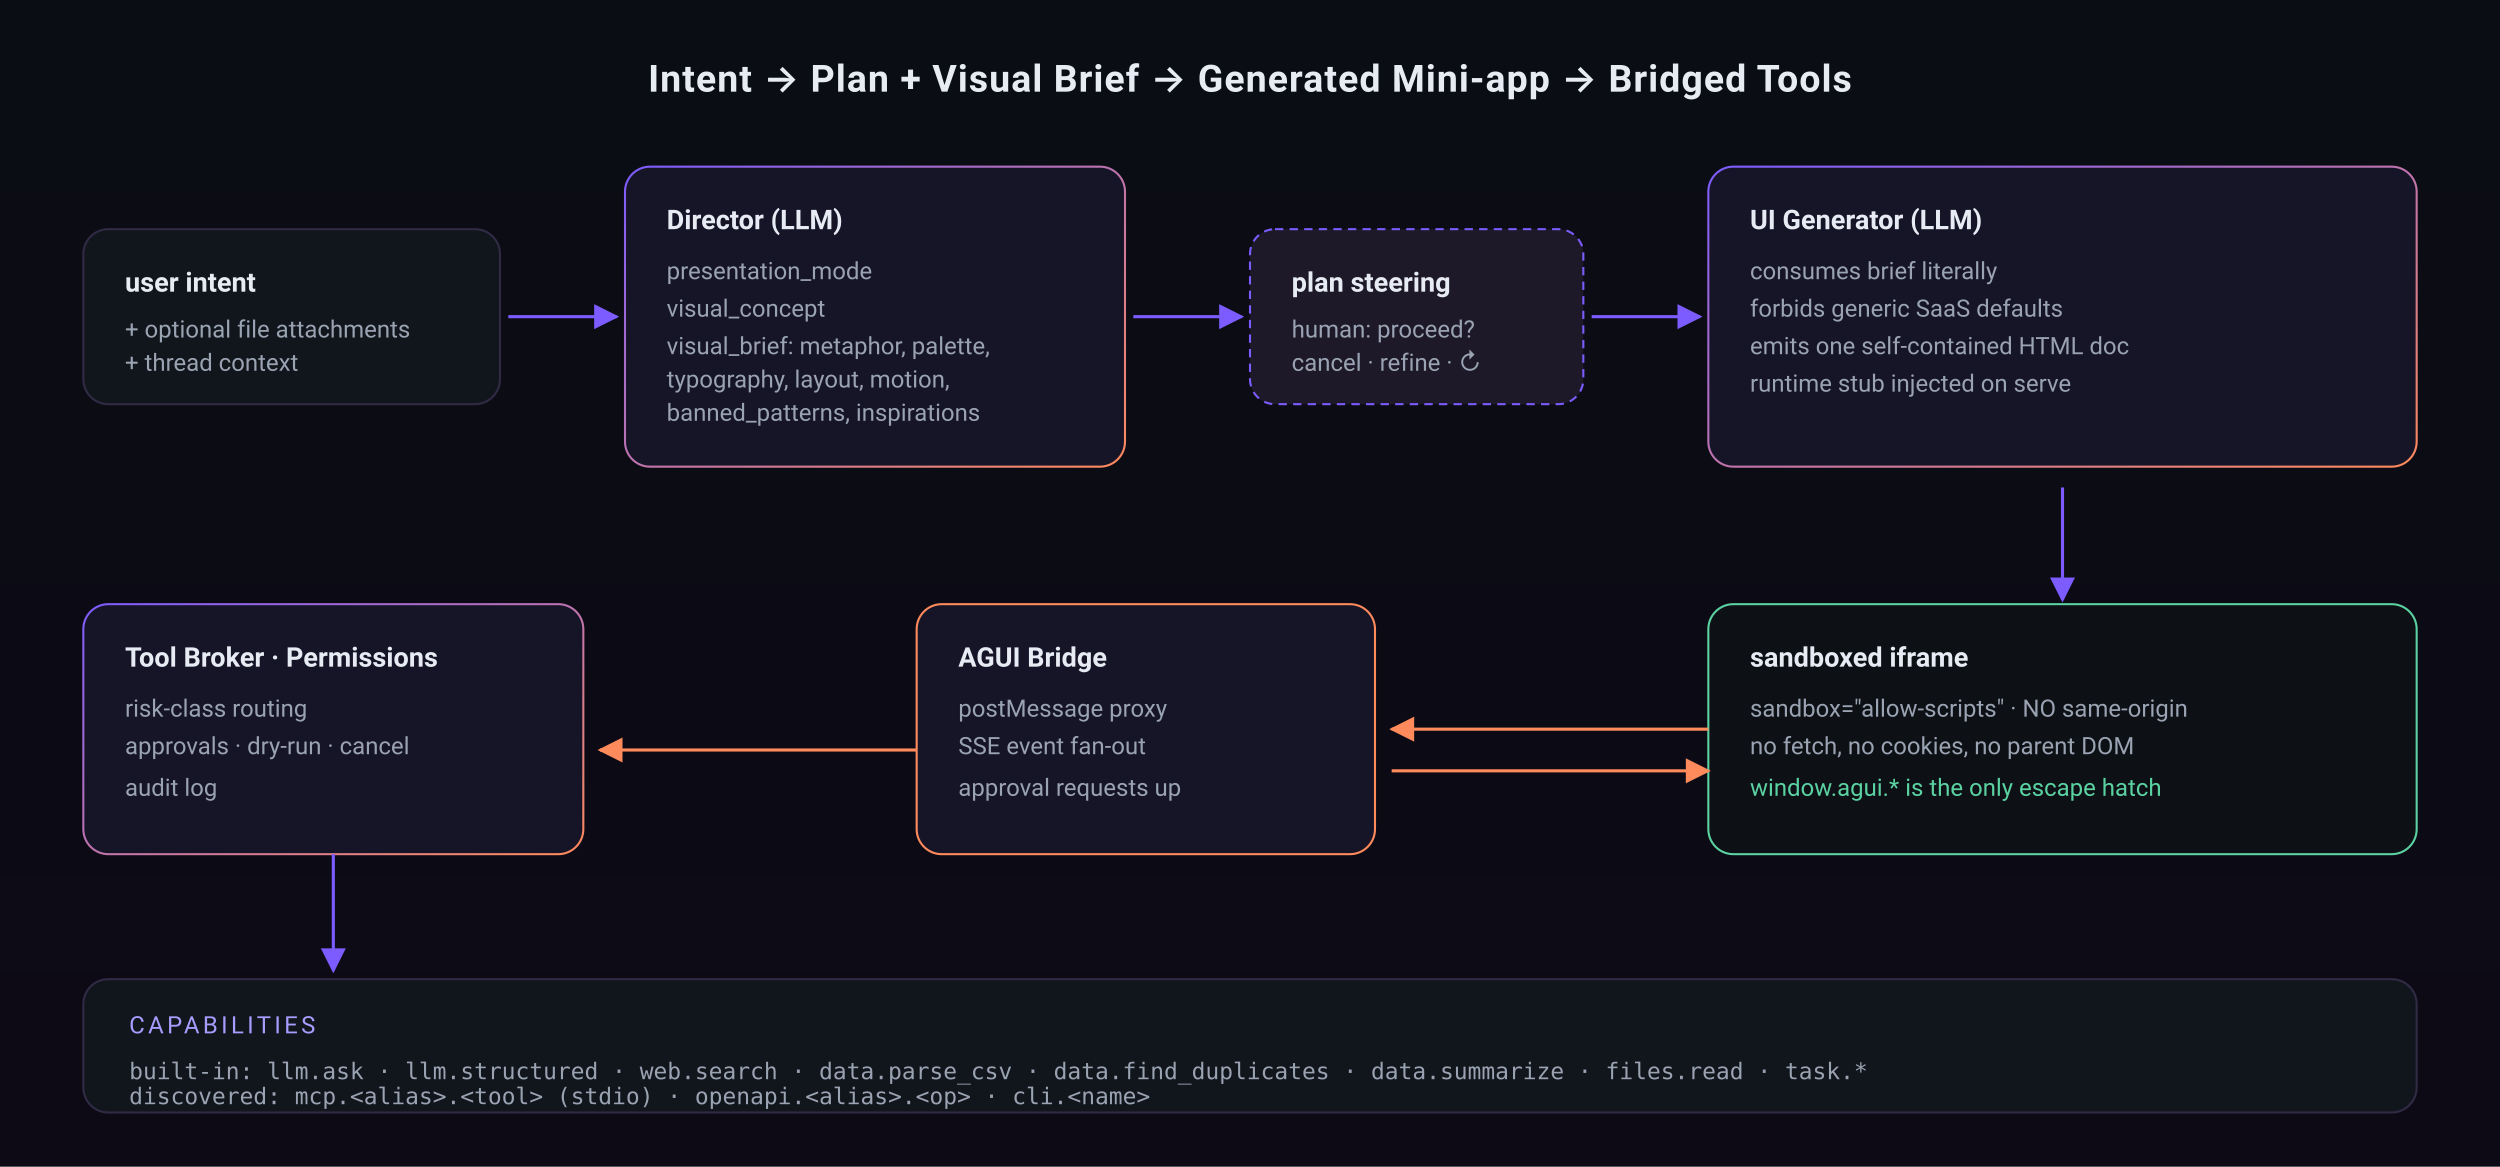
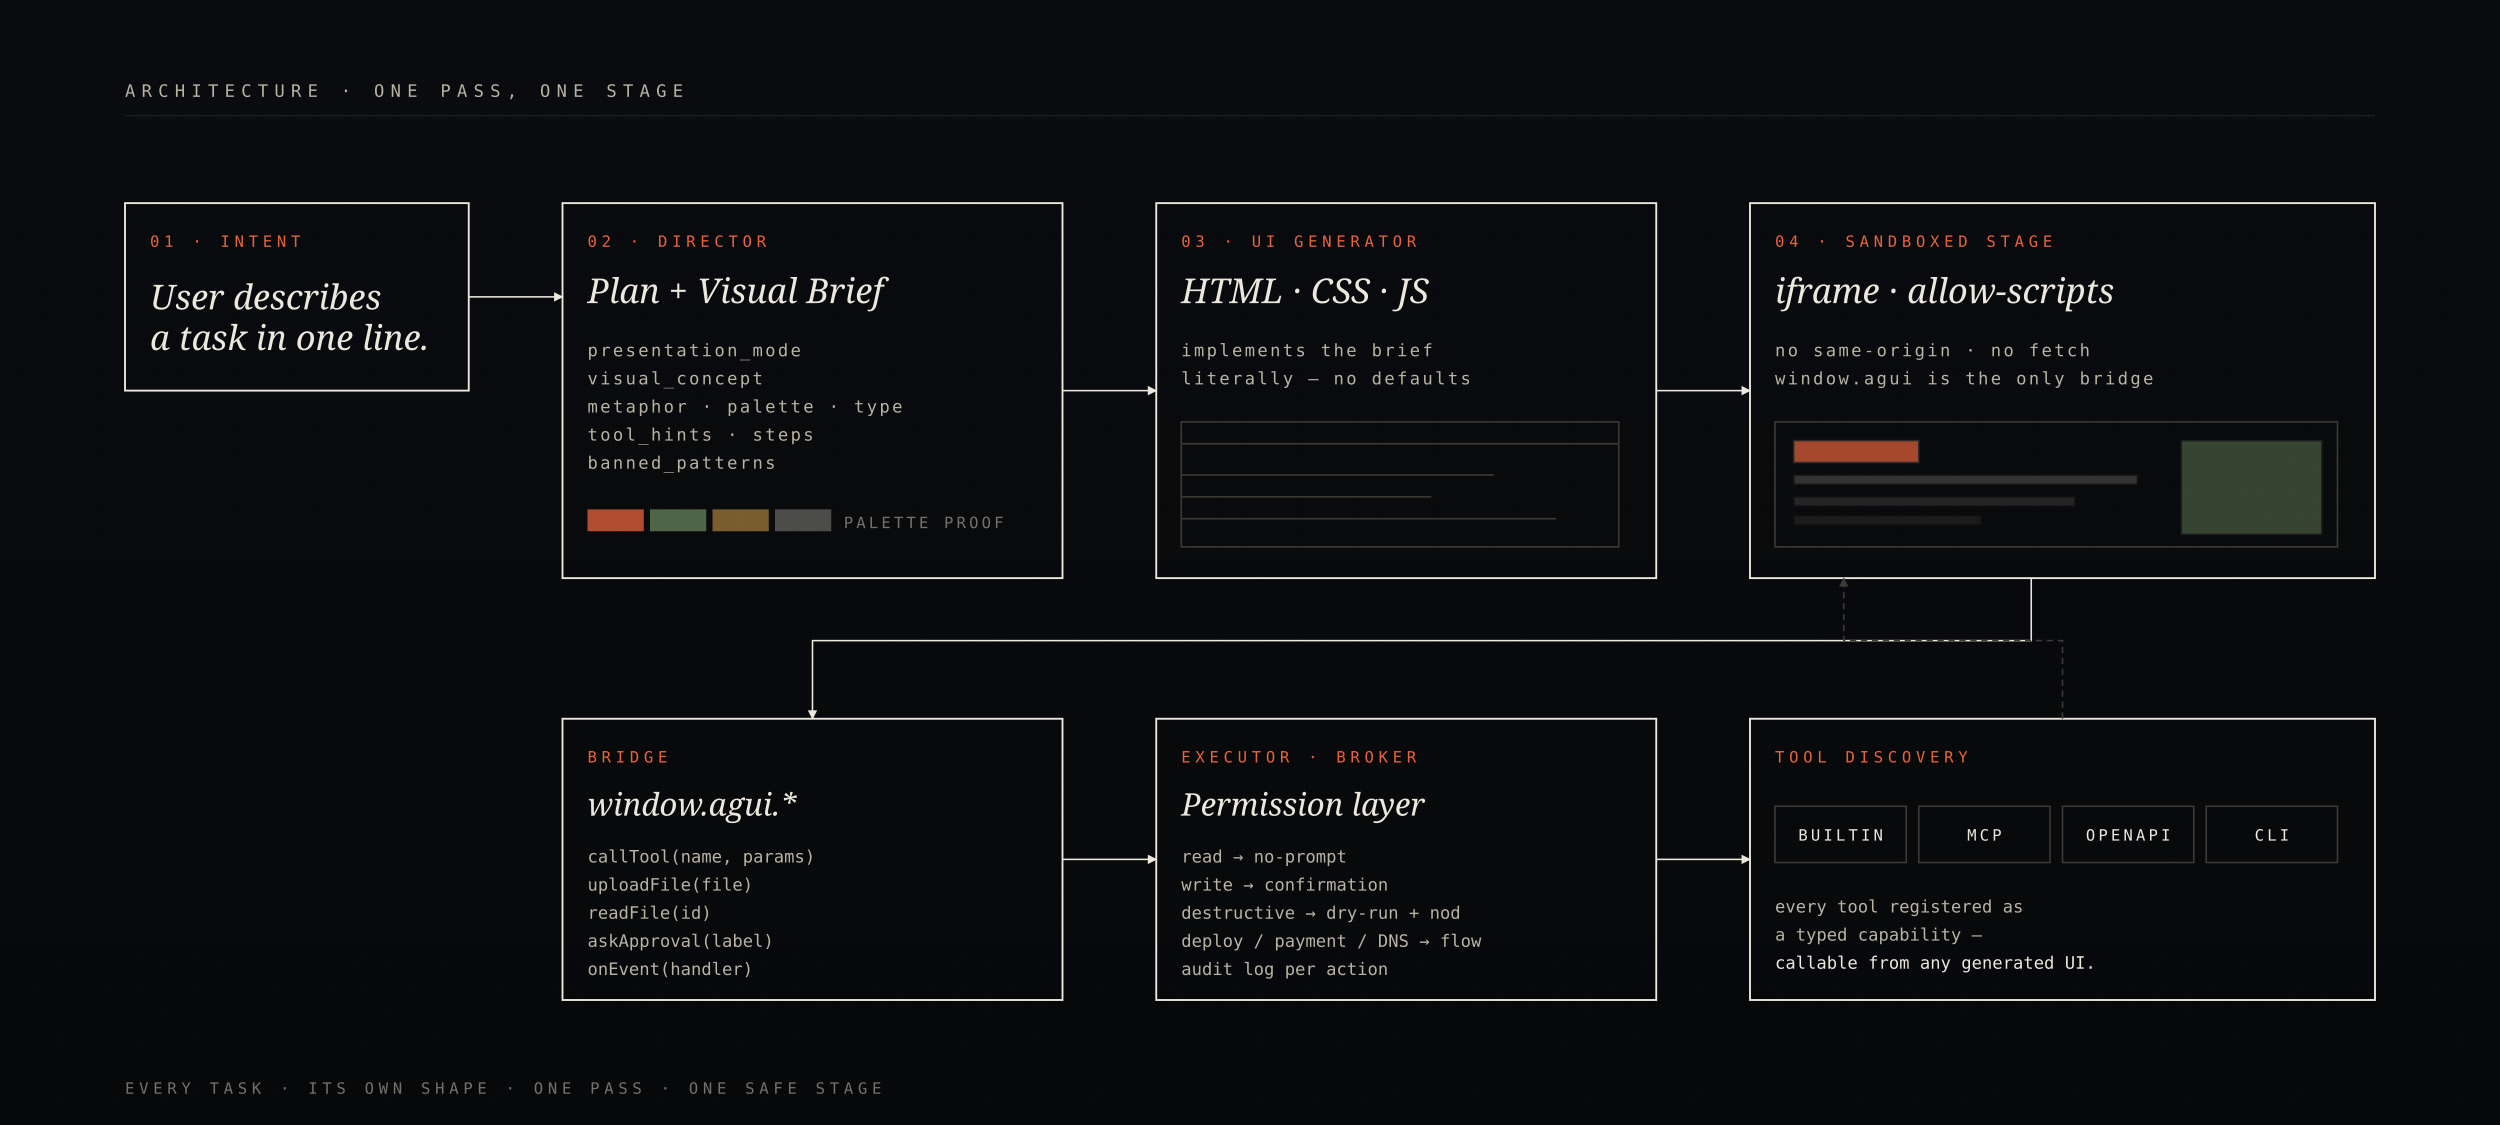
- <svg xmlns="http://www.w3.org/2000/svg" viewBox="0 0 1200 560" role="img" aria-label="Morphic architecture">
+ <svg xmlns="http://www.w3.org/2000/svg" viewBox="0 0 1600 720" role="img" aria-label="HUXForm architecture">
  <defs>
    <linearGradient id="bg" x1="0" y1="0" x2="0" y2="1">
-       <stop offset="0%" stop-color="#0b0d14" />
-       <stop offset="100%" stop-color="#0d0a16" />
+       <stop offset="0" stop-color="#0a0b0e" />
+       <stop offset="1" stop-color="#07080a" />
    </linearGradient>
-     <linearGradient id="accent" x1="0" y1="0" x2="1" y2="1">
-       <stop offset="0%" stop-color="#7C5CFF" />
-       <stop offset="100%" stop-color="#FF8A5C" />
-     </linearGradient>
-     <marker id="arrow" viewBox="0 0 10 10" refX="9" refY="5" markerWidth="8" markerHeight="8" orient="auto">
-       <path d="M 0 0 L 10 5 L 0 10 z" fill="#7C5CFF" />
+     <pattern id="dots" width="3" height="3" patternUnits="userSpaceOnUse">
+       <circle cx="1" cy="1" r="0.5" fill="#ffffff" fill-opacity=".02" />
+     </pattern>
+     <style>
+       .ink   { fill: #ece8dd; }
+       .dim   { fill: #b9b3a3; }
+       .faint { fill: #75716a; }
+       .signal{ fill: #e8633a; }
+       .mono  { font-family: ui-monospace,'JetBrains Mono',Consolas,monospace; }
+       .serif { font-family: 'Fraunces','GT Sectra',Georgia,serif; }
+       .box   { fill: none; stroke: #ece8dd; stroke-width: 1.2; }
+       .box-soft { fill: none; stroke: #3d3b36; stroke-width: 1; }
+       .arrow { fill: none; stroke: #ece8dd; stroke-width: 1; }
+       .arrow-soft { fill: none; stroke: #3d3b36; stroke-width: 1; }
+     </style>
+     <marker id="a" viewBox="0 0 10 10" refX="9" refY="5" markerWidth="6" markerHeight="6" orient="auto-start-reverse">
+       <path d="M0,0 L10,5 L0,10 z" fill="#ece8dd" />
    </marker>
-     <marker id="arrow-warm" viewBox="0 0 10 10" refX="9" refY="5" markerWidth="8" markerHeight="8" orient="auto">
-       <path d="M 0 0 L 10 5 L 0 10 z" fill="#FF8A5C" />
+     <marker id="as" viewBox="0 0 10 10" refX="9" refY="5" markerWidth="6" markerHeight="6" orient="auto-start-reverse">
+       <path d="M0,0 L10,5 L0,10 z" fill="#3d3b36" />
    </marker>
  </defs>
-   <rect width="1200" height="560" fill="url(#bg)" />
-   <g font-family="ui-sans-serif, system-ui, -apple-system, 'Segoe UI', Roboto, sans-serif">
-     <text x="600" y="44" text-anchor="middle" font-size="18" font-weight="600" fill="#e7ebf3" letter-spacing="0.5">
-       Intent → Plan + Visual Brief → Generated Mini-app → Bridged Tools
-     </text>
-     <g transform="translate(40,110)">
-       <rect width="200" height="84" rx="12" fill="#11151c" stroke="#312A45" />
-       <text x="20" y="30" font-size="13" fill="#e7ebf3" font-weight="600">user intent</text>
-       <text x="20" y="52" font-size="11.5" fill="#9aa3b2">+ optional file attachments</text>
-       <text x="20" y="68" font-size="11.5" fill="#9aa3b2">+ thread context</text>
+   <rect width="1600" height="720" fill="url(#bg)" />
+   <rect width="1600" height="720" fill="url(#dots)" />
+   <text x="80" y="62" class="mono dim" font-size="11" letter-spacing="4">ARCHITECTURE · ONE PASS, ONE STAGE</text>
+   <line x1="80" y1="74" x2="1520" y2="74" stroke="#1a1d24" />
+   <g transform="translate(80 130)">
+     <rect width="220" height="120" class="box" />
+     <text x="16" y="28" class="mono signal" font-size="10" letter-spacing="3">01 · INTENT</text>
+     <text x="16" y="68" class="serif ink" font-style="italic" font-size="22">User describes</text>
+     <text x="16" y="94" class="serif ink" font-style="italic" font-size="22">a task in one line.</text>
+   </g>
+   <g transform="translate(360 130)">
+     <rect width="320" height="240" class="box" />
+     <text x="16" y="28" class="mono signal" font-size="10" letter-spacing="3">02 · DIRECTOR</text>
+     <text x="16" y="64" class="serif ink" font-style="italic" font-size="22">Plan + Visual Brief</text>
+     <text x="16" y="98" class="mono dim" font-size="11" letter-spacing="1.5">presentation_mode</text>
+     <text x="16" y="116" class="mono dim" font-size="11" letter-spacing="1.5">visual_concept</text>
+     <text x="16" y="134" class="mono dim" font-size="11" letter-spacing="1.5">metaphor · palette · type</text>
+     <text x="16" y="152" class="mono dim" font-size="11" letter-spacing="1.5">tool_hints · steps</text>
+     <text x="16" y="170" class="mono dim" font-size="11" letter-spacing="1.5">banned_patterns</text>
+     <g transform="translate(16 196)">
+       <rect width="36" height="14" fill="#e8633a" opacity=".75" />
+       <rect x="40" width="36" height="14" fill="#87b178" opacity=".55" />
+       <rect x="80" width="36" height="14" fill="#d6a04c" opacity=".55" />
+       <rect x="120" width="36" height="14" fill="#ece8dd" opacity=".3" />
    </g>
-     <line x1="244" y1="152" x2="296" y2="152" stroke="#7C5CFF" stroke-width="1.5" marker-end="url(#arrow)" />
-     <g transform="translate(300,80)">
-       <rect width="240" height="144" rx="12" fill="#161427" stroke="url(#accent)" />
-       <text x="20" y="30" font-size="13" fill="#e7ebf3" font-weight="600">Director (LLM)</text>
-       <text x="20" y="54" font-size="11.5" fill="#9aa3b2">presentation_mode</text>
-       <text x="20" y="72" font-size="11.5" fill="#9aa3b2">visual_concept</text>
-       <text x="20" y="90" font-size="11.5" fill="#9aa3b2">visual_brief: metaphor, palette,</text>
-       <text x="20" y="106" font-size="11.5" fill="#9aa3b2">  typography, layout, motion,</text>
-       <text x="20" y="122" font-size="11.5" fill="#9aa3b2">  banned_patterns, inspirations</text>
-     </g>
-     <line x1="544" y1="152" x2="596" y2="152" stroke="#7C5CFF" stroke-width="1.5" marker-end="url(#arrow)" />
-     <g transform="translate(600,110)">
-       <rect width="160" height="84" rx="12" fill="#1d1929" stroke="#7C5CFF" stroke-dasharray="4 3" />
-       <text x="20" y="30" font-size="13" fill="#e7ebf3" font-weight="600">plan steering</text>
-       <text x="20" y="52" font-size="11.5" fill="#9aa3b2">human: proceed?</text>
-       <text x="20" y="68" font-size="11.5" fill="#9aa3b2">cancel · refine · ↻</text>
-     </g>
-     <line x1="764" y1="152" x2="816" y2="152" stroke="#7C5CFF" stroke-width="1.5" marker-end="url(#arrow)" />
-     <g transform="translate(820,80)">
-       <rect width="340" height="144" rx="12" fill="#161427" stroke="url(#accent)" />
-       <text x="20" y="30" font-size="13" fill="#e7ebf3" font-weight="600">UI Generator (LLM)</text>
-       <text x="20" y="54" font-size="11.5" fill="#9aa3b2">consumes brief literally</text>
-       <text x="20" y="72" font-size="11.5" fill="#9aa3b2">forbids generic SaaS defaults</text>
-       <text x="20" y="90" font-size="11.5" fill="#9aa3b2">emits one self-contained HTML doc</text>
-       <text x="20" y="108" font-size="11.5" fill="#9aa3b2">runtime stub injected on serve</text>
-     </g>
-     <line x1="990" y1="234" x2="990" y2="288" stroke="#7C5CFF" stroke-width="1.5" marker-end="url(#arrow)" />
-     <g transform="translate(820,290)">
-       <rect width="340" height="120" rx="12" fill="#0d1015" stroke="#5BD2A2" />
-       <text x="20" y="30" font-size="13" fill="#e7ebf3" font-weight="600">sandboxed iframe</text>
-       <text x="20" y="54" font-size="11.5" fill="#9aa3b2">sandbox="allow-scripts" · NO same-origin</text>
-       <text x="20" y="72" font-size="11.5" fill="#9aa3b2">no fetch, no cookies, no parent DOM</text>
-       <text x="20" y="92" font-size="11.5" fill="#5BD2A2">window.agui.* is the only escape hatch</text>
-     </g>
-     <line x1="820" y1="350" x2="668" y2="350" stroke="#FF8A5C" stroke-width="1.5" marker-end="url(#arrow-warm)" />
-     <line x1="668" y1="370" x2="820" y2="370" stroke="#FF8A5C" stroke-width="1.5" marker-end="url(#arrow-warm)" />
-     <g transform="translate(440,290)">
-       <rect width="220" height="120" rx="12" fill="#161427" stroke="#FF8A5C" />
-       <text x="20" y="30" font-size="13" fill="#e7ebf3" font-weight="600">AGUI Bridge</text>
-       <text x="20" y="54" font-size="11.5" fill="#9aa3b2">postMessage proxy</text>
-       <text x="20" y="72" font-size="11.5" fill="#9aa3b2">SSE event fan-out</text>
-       <text x="20" y="92" font-size="11.5" fill="#9aa3b2">approval requests up</text>
-     </g>
-     <line x1="440" y1="360" x2="288" y2="360" stroke="#FF8A5C" stroke-width="1.5" marker-end="url(#arrow-warm)" />
-     <g transform="translate(40,290)">
-       <rect width="240" height="120" rx="12" fill="#161427" stroke="url(#accent)" />
-       <text x="20" y="30" font-size="13" fill="#e7ebf3" font-weight="600">Tool Broker · Permissions</text>
-       <text x="20" y="54" font-size="11.5" fill="#9aa3b2">risk-class routing</text>
-       <text x="20" y="72" font-size="11.5" fill="#9aa3b2">approvals · dry-run · cancel</text>
-       <text x="20" y="92" font-size="11.5" fill="#9aa3b2">audit log</text>
-     </g>
-     <line x1="160" y1="410" x2="160" y2="466" stroke="#7C5CFF" stroke-width="1.5" marker-end="url(#arrow)" />
-     <g transform="translate(40,470)">
-       <rect width="1120" height="64" rx="12" fill="#11151c" stroke="#312A45" />
-       <text x="22" y="26" font-size="11.5" fill="#a89cff" letter-spacing="1.6">CAPABILITIES</text>
-       <g font-family="ui-monospace, SFMono-Regular, Menlo, monospace" font-size="11" fill="#9aa3b2">
-         <text x="22" y="48">built-in: llm.ask · llm.structured · web.search · data.parse_csv · data.find_duplicates · data.summarize · files.read · task.*</text>
-         <text x="22" y="60">discovered: mcp.&lt;alias&gt;.&lt;tool&gt; (stdio) · openapi.&lt;alias&gt;.&lt;op&gt; · cli.&lt;name&gt;</text>
-       </g>
+     <text x="180" y="208" class="mono faint" font-size="10" letter-spacing="2">PALETTE PROOF</text>
+   </g>
+   <g transform="translate(740 130)">
+     <rect width="320" height="240" class="box" />
+     <text x="16" y="28" class="mono signal" font-size="10" letter-spacing="3">03 · UI GENERATOR</text>
+     <text x="16" y="64" class="serif ink" font-style="italic" font-size="22">HTML · CSS · JS</text>
+     <text x="16" y="98" class="mono dim" font-size="11" letter-spacing="1.5">implements the brief</text>
+     <text x="16" y="116" class="mono dim" font-size="11" letter-spacing="1.5">literally — no defaults</text>
+     <g transform="translate(16 140)" class="box-soft">
+       <rect width="280" height="80" />
+       <line x1="0" y1="14" x2="280" y2="14" />
+       <line x1="0" y1="34" x2="200" y2="34" />
+       <line x1="0" y1="48" x2="160" y2="48" />
+       <line x1="0" y1="62" x2="240" y2="62" />
    </g>
  </g>
+   <g transform="translate(1120 130)">
+     <rect width="400" height="240" class="box" />
+     <text x="16" y="28" class="mono signal" font-size="10" letter-spacing="3">04 · SANDBOXED STAGE</text>
+     <text x="16" y="64" class="serif ink" font-style="italic" font-size="22">iframe · allow-scripts</text>
+     <text x="16" y="98" class="mono dim" font-size="11" letter-spacing="1.5">no same-origin · no fetch</text>
+     <text x="16" y="116" class="mono dim" font-size="11" letter-spacing="1.5">window.agui is the only bridge</text>
+     <g transform="translate(16 140)" class="box-soft">
+       <rect width="360" height="80" />
+       <rect x="12" y="12" width="80" height="14" fill="#e8633a" opacity=".7" />
+       <rect x="12" y="34" width="220" height="6" fill="#ece8dd" opacity=".18" />
+       <rect x="12" y="48" width="180" height="6" fill="#ece8dd" opacity=".12" />
+       <rect x="12" y="60" width="120" height="6" fill="#ece8dd" opacity=".08" />
+       <rect x="260" y="12" width="90" height="60" fill="#87b178" opacity=".35" />
+     </g>
+   </g>
+   <g transform="translate(360 460)">
+     <rect width="320" height="180" class="box" />
+     <text x="16" y="28" class="mono signal" font-size="10" letter-spacing="3">BRIDGE</text>
+     <text x="16" y="62" class="serif ink" font-style="italic" font-size="20">window.agui.*</text>
+     <text x="16" y="92" class="mono dim" font-size="11">callTool(name, params)</text>
+     <text x="16" y="110" class="mono dim" font-size="11">uploadFile(file)</text>
+     <text x="16" y="128" class="mono dim" font-size="11">readFile(id)</text>
+     <text x="16" y="146" class="mono dim" font-size="11">askApproval(label)</text>
+     <text x="16" y="164" class="mono dim" font-size="11">onEvent(handler)</text>
+   </g>
+   <g transform="translate(740 460)">
+     <rect width="320" height="180" class="box" />
+     <text x="16" y="28" class="mono signal" font-size="10" letter-spacing="3">EXECUTOR · BROKER</text>
+     <text x="16" y="62" class="serif ink" font-style="italic" font-size="20">Permission layer</text>
+     <text x="16" y="92" class="mono dim" font-size="11">read → no-prompt</text>
+     <text x="16" y="110" class="mono dim" font-size="11">write → confirmation</text>
+     <text x="16" y="128" class="mono dim" font-size="11">destructive → dry-run + nod</text>
+     <text x="16" y="146" class="mono dim" font-size="11">deploy / payment / DNS → flow</text>
+     <text x="16" y="164" class="mono dim" font-size="11">audit log per action</text>
+   </g>
+   <g transform="translate(1120 460)">
+     <rect width="400" height="180" class="box" />
+     <text x="16" y="28" class="mono signal" font-size="10" letter-spacing="3">TOOL DISCOVERY</text>
+     <g transform="translate(16 56)">
+       <rect width="84" height="36" class="box-soft" />
+       <text x="42" y="22" class="mono ink" font-size="10" text-anchor="middle" letter-spacing="2">BUILTIN</text>
+     </g>
+     <g transform="translate(108 56)">
+       <rect width="84" height="36" class="box-soft" />
+       <text x="42" y="22" class="mono ink" font-size="10" text-anchor="middle" letter-spacing="2">MCP</text>
+     </g>
+     <g transform="translate(200 56)">
+       <rect width="84" height="36" class="box-soft" />
+       <text x="42" y="22" class="mono ink" font-size="10" text-anchor="middle" letter-spacing="2">OPENAPI</text>
+     </g>
+     <g transform="translate(292 56)">
+       <rect width="84" height="36" class="box-soft" />
+       <text x="42" y="22" class="mono ink" font-size="10" text-anchor="middle" letter-spacing="2">CLI</text>
+     </g>
+     <text x="16" y="124" class="mono dim" font-size="11">every tool registered as</text>
+     <text x="16" y="142" class="mono dim" font-size="11">a typed capability —</text>
+     <text x="16" y="160" class="mono ink" font-size="11">callable from any generated UI.</text>
+   </g>
+   <line x1="300" y1="190" x2="360" y2="190" class="arrow" marker-end="url(#a)" />
+   <line x1="680" y1="250" x2="740" y2="250" class="arrow" marker-end="url(#a)" />
+   <line x1="1060" y1="250" x2="1120" y2="250" class="arrow" marker-end="url(#a)" />
+   <path d="M 1300 370 L 1300 410 L 520 410 L 520 460" class="arrow" marker-end="url(#a)" />
+   <line x1="680" y1="550" x2="740" y2="550" class="arrow" marker-end="url(#a)" />
+   <line x1="1060" y1="550" x2="1120" y2="550" class="arrow" marker-end="url(#a)" />
+   <path d="M 1320 460 L 1320 410 L 1180 410 L 1180 370" class="arrow-soft" stroke-dasharray="4 3" marker-end="url(#as)" />
+   <text x="80" y="700" class="mono faint" font-size="10" letter-spacing="3">EVERY TASK · ITS OWN SHAPE · ONE PASS · ONE SAFE STAGE</text>
</svg>
